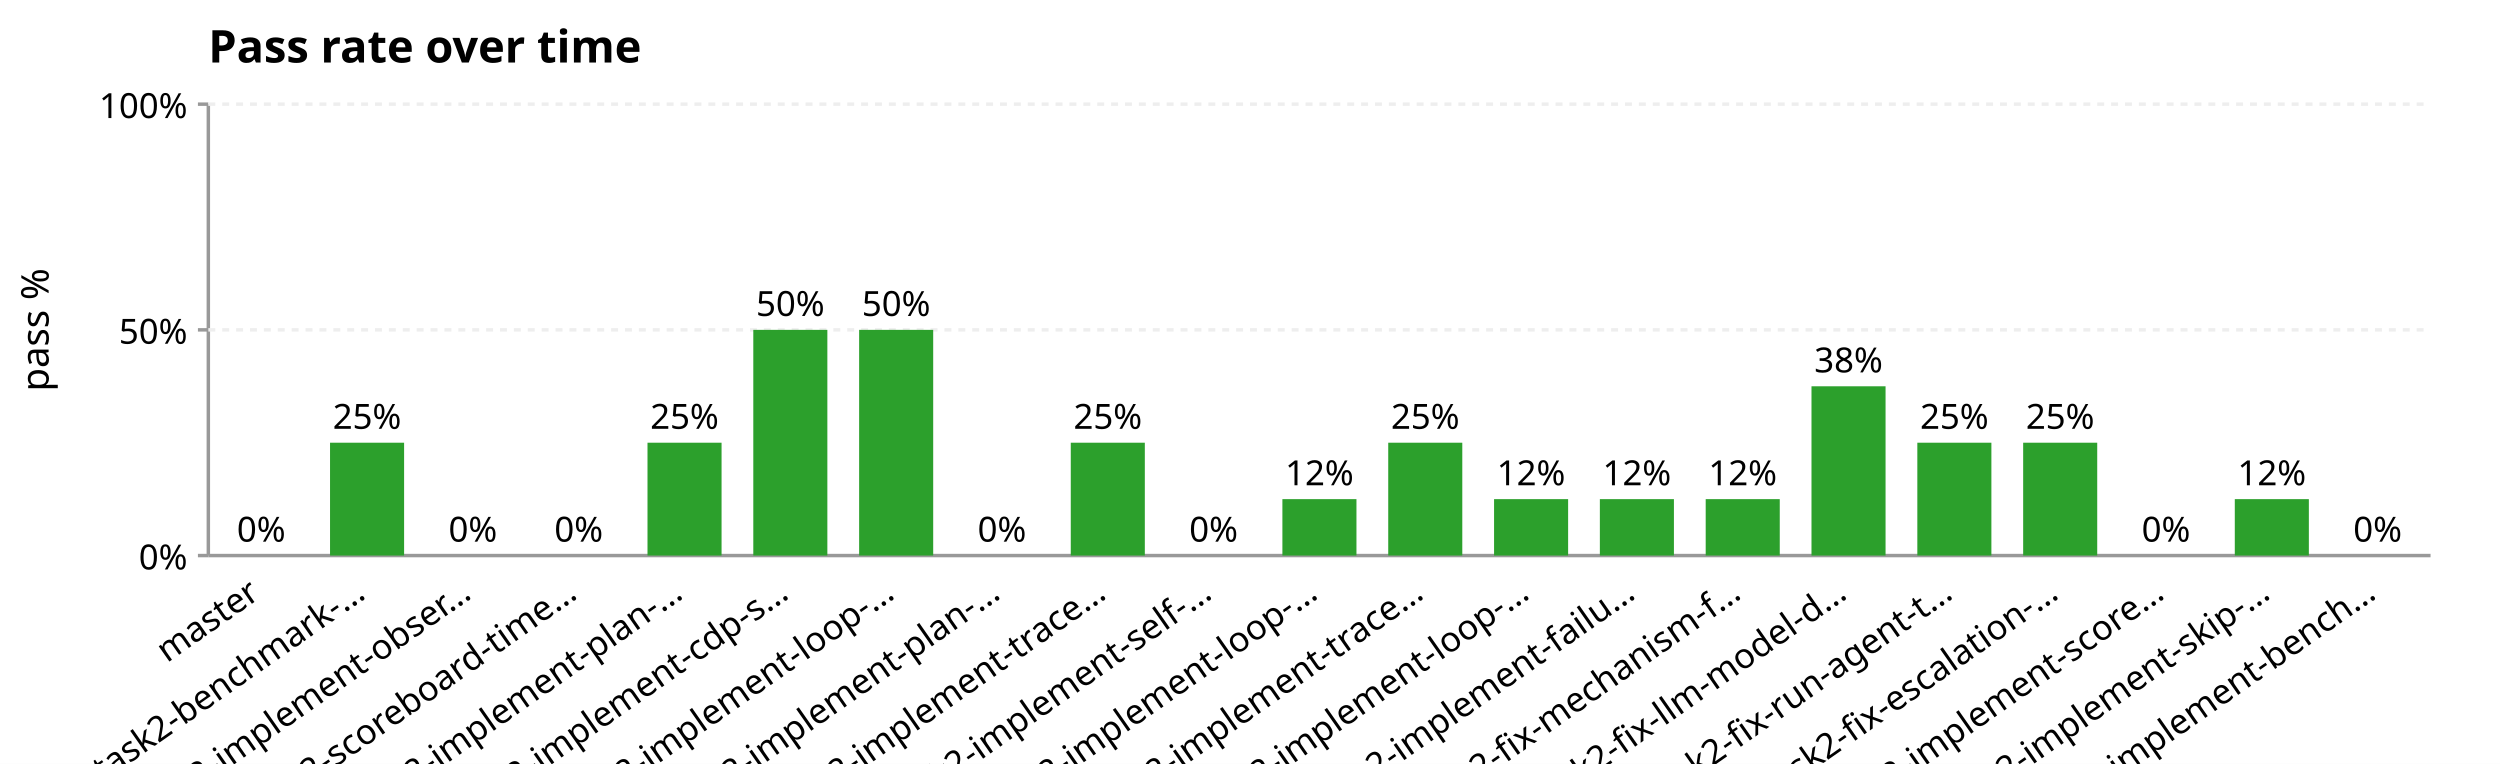
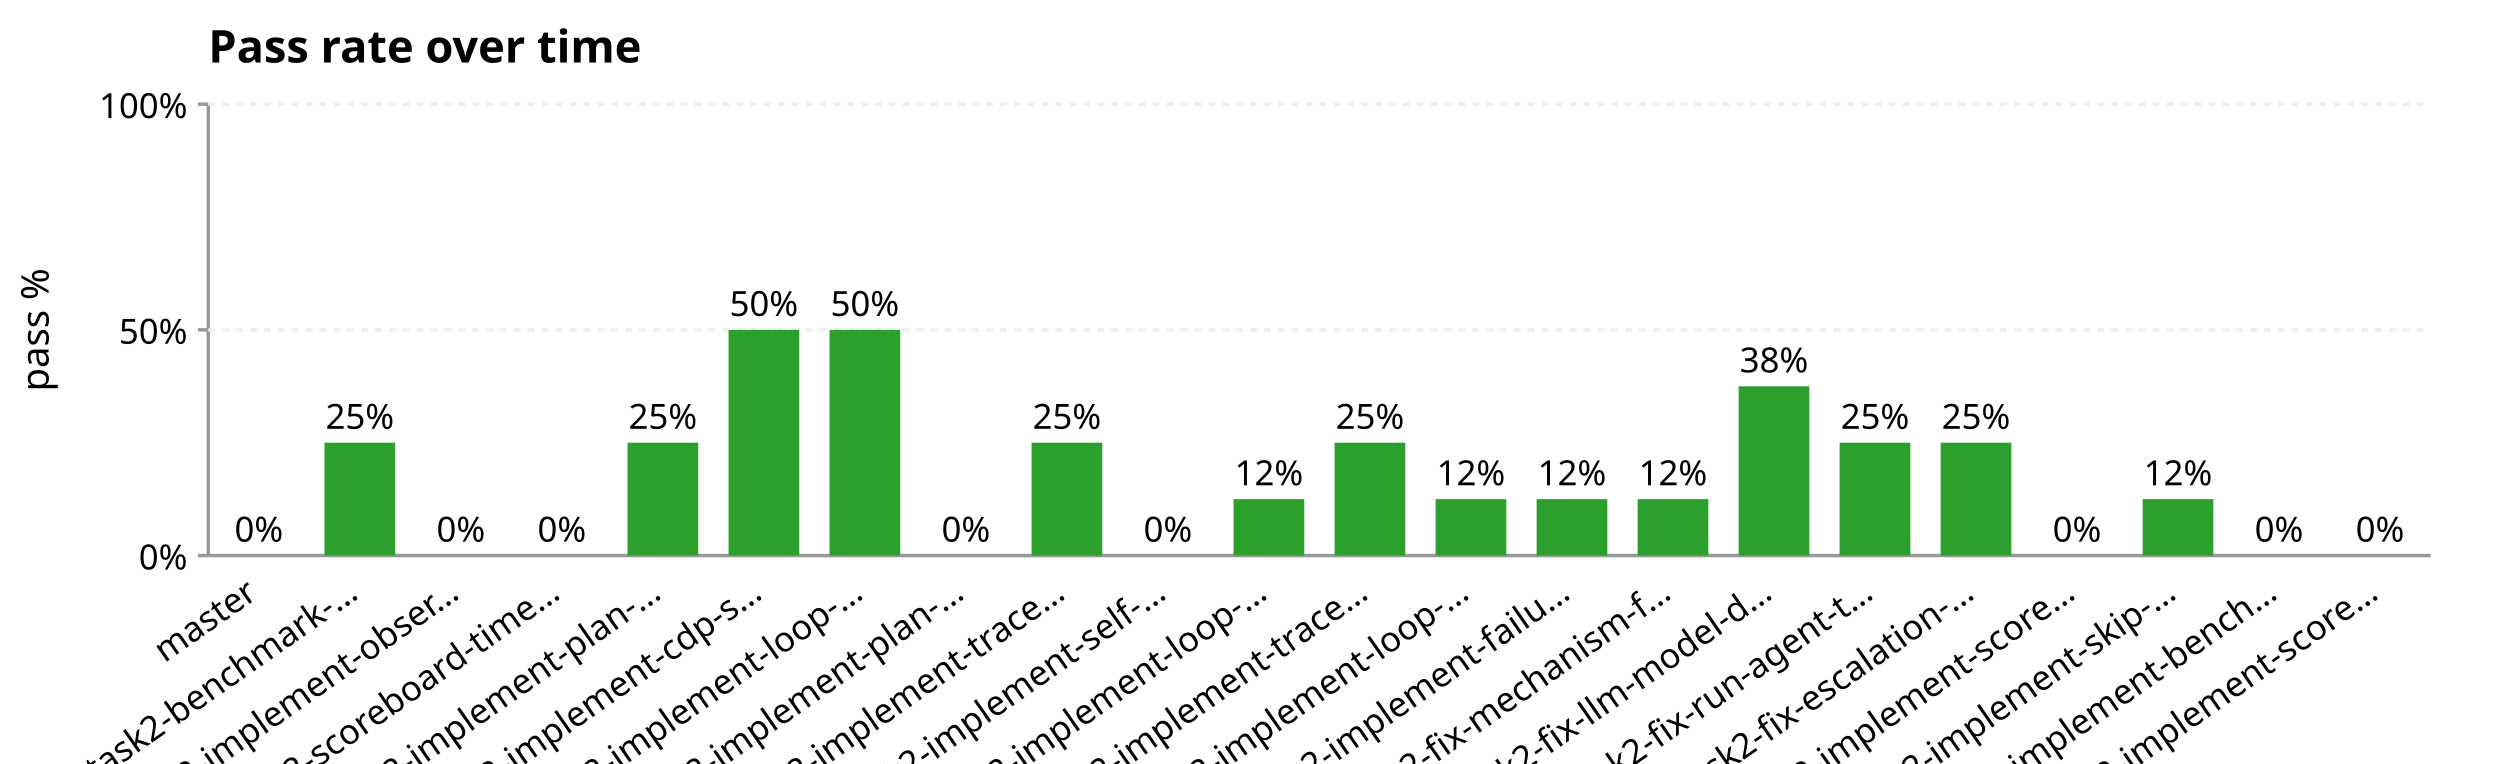
<svg xmlns="http://www.w3.org/2000/svg" viewBox="0 0 720 220" width="720" height="220" font-family="sans-serif">
  <rect width="100%" height="100%" fill="#fff" />
  <text x="60" y="18" font-size="13" font-weight="600">Pass rate over time</text>
  <line x1="60" y1="30" x2="60" y2="160" stroke="#999" />
  <line x1="60" y1="160" x2="700" y2="160" stroke="#999" />
  <line x1="57" y1="160.0" x2="60" y2="160.0" stroke="#999" />
  <text x="54" y="164.0" font-size="10" text-anchor="end" fill="#000">0%</text>
  <line x1="57" y1="95.0" x2="60" y2="95.0" stroke="#999" />
  <text x="54" y="99.0" font-size="10" text-anchor="end" fill="#000">50%</text>
  <line x1="60" y1="95.0" x2="700" y2="95.0" stroke="#eee" stroke-dasharray="2,2" />
  <line x1="57" y1="30.0" x2="60" y2="30.0" stroke="#999" />
  <text x="54" y="34.0" font-size="10" text-anchor="end" fill="#000">100%</text>
  <line x1="60" y1="30.0" x2="700" y2="30.0" stroke="#eee" stroke-dasharray="2,2" />
  <text x="14" y="95.0" font-size="11" fill="#000" transform="rotate(-90 14 95.0)" text-anchor="middle">pass %</text>
-   <rect x="64.57" y="160.00" width="21.33" height="0.00" fill="#2ca02c" />
-   <text x="75.24" y="156.00" font-size="10" text-anchor="middle" fill="#000">0%</text>
-   <text x="75.24" y="172" font-size="10" fill="#000" text-anchor="end" transform="rotate(-35 75.24 172)">master</text>
-   <rect x="95.05" y="127.50" width="21.33" height="32.50" fill="#2ca02c" />
-   <text x="105.71" y="123.50" font-size="10" text-anchor="middle" fill="#000">25%</text>
-   <text x="105.71" y="172" font-size="10" fill="#000" text-anchor="end" transform="rotate(-35 105.71 172)">feat-task2-benchmark-…</text>
-   <rect x="125.52" y="160.00" width="21.33" height="0.00" fill="#2ca02c" />
-   <text x="136.19" y="156.00" font-size="10" text-anchor="middle" fill="#000">0%</text>
-   <text x="136.19" y="172" font-size="10" fill="#000" text-anchor="end" transform="rotate(-35 136.19 172)">task2-implement-obser…</text>
-   <rect x="156.00" y="160.00" width="21.33" height="0.00" fill="#2ca02c" />
-   <text x="166.67" y="156.00" font-size="10" text-anchor="middle" fill="#000">0%</text>
-   <text x="166.67" y="172" font-size="10" fill="#000" text-anchor="end" transform="rotate(-35 166.67 172)">task2-scoreboard-time…</text>
-   <rect x="186.48" y="127.50" width="21.33" height="32.50" fill="#2ca02c" />
-   <text x="197.14" y="123.50" font-size="10" text-anchor="middle" fill="#000">25%</text>
-   <text x="197.14" y="172" font-size="10" fill="#000" text-anchor="end" transform="rotate(-35 197.14 172)">task2-implement-plan-…</text>
-   <rect x="216.95" y="95.00" width="21.33" height="65.00" fill="#2ca02c" />
-   <text x="227.62" y="91.00" font-size="10" text-anchor="middle" fill="#000">50%</text>
-   <text x="227.62" y="172" font-size="10" fill="#000" text-anchor="end" transform="rotate(-35 227.62 172)">task2-implement-cdp-s…</text>
-   <rect x="247.43" y="95.00" width="21.33" height="65.00" fill="#2ca02c" />
-   <text x="258.10" y="91.00" font-size="10" text-anchor="middle" fill="#000">50%</text>
-   <text x="258.10" y="172" font-size="10" fill="#000" text-anchor="end" transform="rotate(-35 258.10 172)">task2-implement-loop-…</text>
-   <rect x="277.90" y="160.00" width="21.33" height="0.00" fill="#2ca02c" />
-   <text x="288.57" y="156.00" font-size="10" text-anchor="middle" fill="#000">0%</text>
-   <text x="288.57" y="172" font-size="10" fill="#000" text-anchor="end" transform="rotate(-35 288.57 172)">task2-implement-plan-…</text>
-   <rect x="308.38" y="127.50" width="21.33" height="32.50" fill="#2ca02c" />
-   <text x="319.05" y="123.50" font-size="10" text-anchor="middle" fill="#000">25%</text>
-   <text x="319.05" y="172" font-size="10" fill="#000" text-anchor="end" transform="rotate(-35 319.05 172)">task2-implement-trace…</text>
-   <rect x="338.86" y="160.00" width="21.33" height="0.00" fill="#2ca02c" />
-   <text x="349.52" y="156.00" font-size="10" text-anchor="middle" fill="#000">0%</text>
-   <text x="349.52" y="172" font-size="10" fill="#000" text-anchor="end" transform="rotate(-35 349.52 172)">task2-implement-self-…</text>
-   <rect x="369.33" y="143.75" width="21.33" height="16.25" fill="#2ca02c" />
-   <text x="380.00" y="139.75" font-size="10" text-anchor="middle" fill="#000">12%</text>
-   <text x="380.00" y="172" font-size="10" fill="#000" text-anchor="end" transform="rotate(-35 380.00 172)">task2-implement-loop-…</text>
-   <rect x="399.81" y="127.50" width="21.33" height="32.50" fill="#2ca02c" />
-   <text x="410.48" y="123.50" font-size="10" text-anchor="middle" fill="#000">25%</text>
-   <text x="410.48" y="172" font-size="10" fill="#000" text-anchor="end" transform="rotate(-35 410.48 172)">task2-implement-trace…</text>
-   <rect x="430.29" y="143.75" width="21.33" height="16.25" fill="#2ca02c" />
-   <text x="440.95" y="139.75" font-size="10" text-anchor="middle" fill="#000">12%</text>
-   <text x="440.95" y="172" font-size="10" fill="#000" text-anchor="end" transform="rotate(-35 440.95 172)">task2-implement-loop-…</text>
-   <rect x="460.76" y="143.75" width="21.33" height="16.25" fill="#2ca02c" />
-   <text x="471.43" y="139.75" font-size="10" text-anchor="middle" fill="#000">12%</text>
-   <text x="471.43" y="172" font-size="10" fill="#000" text-anchor="end" transform="rotate(-35 471.43 172)">task2-implement-failu…</text>
-   <rect x="491.24" y="143.75" width="21.33" height="16.25" fill="#2ca02c" />
-   <text x="501.90" y="139.75" font-size="10" text-anchor="middle" fill="#000">12%</text>
-   <text x="501.90" y="172" font-size="10" fill="#000" text-anchor="end" transform="rotate(-35 501.90 172)">task2-fix-mechanism-f…</text>
-   <rect x="521.71" y="111.25" width="21.33" height="48.75" fill="#2ca02c" />
-   <text x="532.38" y="107.25" font-size="10" text-anchor="middle" fill="#000">38%</text>
-   <text x="532.38" y="172" font-size="10" fill="#000" text-anchor="end" transform="rotate(-35 532.38 172)">task2-fix-llm-model-d…</text>
-   <rect x="552.19" y="127.50" width="21.33" height="32.50" fill="#2ca02c" />
-   <text x="562.86" y="123.50" font-size="10" text-anchor="middle" fill="#000">25%</text>
-   <text x="562.86" y="172" font-size="10" fill="#000" text-anchor="end" transform="rotate(-35 562.86 172)">task2-fix-run-agent-t…</text>
-   <rect x="582.67" y="127.50" width="21.33" height="32.50" fill="#2ca02c" />
-   <text x="593.33" y="123.50" font-size="10" text-anchor="middle" fill="#000">25%</text>
-   <text x="593.33" y="172" font-size="10" fill="#000" text-anchor="end" transform="rotate(-35 593.33 172)">task2-fix-escalation-…</text>
-   <rect x="613.14" y="160.00" width="21.33" height="0.00" fill="#2ca02c" />
-   <text x="623.81" y="156.00" font-size="10" text-anchor="middle" fill="#000">0%</text>
-   <text x="623.81" y="172" font-size="10" fill="#000" text-anchor="end" transform="rotate(-35 623.81 172)">task2-implement-score…</text>
-   <rect x="643.62" y="143.75" width="21.33" height="16.25" fill="#2ca02c" />
-   <text x="654.29" y="139.75" font-size="10" text-anchor="middle" fill="#000">12%</text>
-   <text x="654.29" y="172" font-size="10" fill="#000" text-anchor="end" transform="rotate(-35 654.29 172)">task2-implement-skip-…</text>
-   <rect x="674.10" y="160.00" width="21.33" height="0.00" fill="#2ca02c" />
-   <text x="684.76" y="156.00" font-size="10" text-anchor="middle" fill="#000">0%</text>
-   <text x="684.76" y="172" font-size="10" fill="#000" text-anchor="end" transform="rotate(-35 684.76 172)">task2-implement-bench…</text>
+   <rect x="64.36" y="160.00" width="20.36" height="0.00" fill="#2ca02c" />
+   <text x="74.55" y="156.00" font-size="10" text-anchor="middle" fill="#000">0%</text>
+   <text x="74.55" y="172" font-size="10" fill="#000" text-anchor="end" transform="rotate(-35 74.55 172)">master</text>
+   <rect x="93.45" y="127.50" width="20.36" height="32.50" fill="#2ca02c" />
+   <text x="103.64" y="123.50" font-size="10" text-anchor="middle" fill="#000">25%</text>
+   <text x="103.64" y="172" font-size="10" fill="#000" text-anchor="end" transform="rotate(-35 103.64 172)">feat-task2-benchmark-…</text>
+   <rect x="122.55" y="160.00" width="20.36" height="0.00" fill="#2ca02c" />
+   <text x="132.73" y="156.00" font-size="10" text-anchor="middle" fill="#000">0%</text>
+   <text x="132.73" y="172" font-size="10" fill="#000" text-anchor="end" transform="rotate(-35 132.73 172)">task2-implement-obser…</text>
+   <rect x="151.64" y="160.00" width="20.36" height="0.00" fill="#2ca02c" />
+   <text x="161.82" y="156.00" font-size="10" text-anchor="middle" fill="#000">0%</text>
+   <text x="161.82" y="172" font-size="10" fill="#000" text-anchor="end" transform="rotate(-35 161.82 172)">task2-scoreboard-time…</text>
+   <rect x="180.73" y="127.50" width="20.36" height="32.50" fill="#2ca02c" />
+   <text x="190.91" y="123.50" font-size="10" text-anchor="middle" fill="#000">25%</text>
+   <text x="190.91" y="172" font-size="10" fill="#000" text-anchor="end" transform="rotate(-35 190.91 172)">task2-implement-plan-…</text>
+   <rect x="209.82" y="95.00" width="20.36" height="65.00" fill="#2ca02c" />
+   <text x="220.00" y="91.00" font-size="10" text-anchor="middle" fill="#000">50%</text>
+   <text x="220.00" y="172" font-size="10" fill="#000" text-anchor="end" transform="rotate(-35 220.00 172)">task2-implement-cdp-s…</text>
+   <rect x="238.91" y="95.00" width="20.36" height="65.00" fill="#2ca02c" />
+   <text x="249.09" y="91.00" font-size="10" text-anchor="middle" fill="#000">50%</text>
+   <text x="249.09" y="172" font-size="10" fill="#000" text-anchor="end" transform="rotate(-35 249.09 172)">task2-implement-loop-…</text>
+   <rect x="268.00" y="160.00" width="20.36" height="0.00" fill="#2ca02c" />
+   <text x="278.18" y="156.00" font-size="10" text-anchor="middle" fill="#000">0%</text>
+   <text x="278.18" y="172" font-size="10" fill="#000" text-anchor="end" transform="rotate(-35 278.18 172)">task2-implement-plan-…</text>
+   <rect x="297.09" y="127.50" width="20.36" height="32.50" fill="#2ca02c" />
+   <text x="307.27" y="123.50" font-size="10" text-anchor="middle" fill="#000">25%</text>
+   <text x="307.27" y="172" font-size="10" fill="#000" text-anchor="end" transform="rotate(-35 307.27 172)">task2-implement-trace…</text>
+   <rect x="326.18" y="160.00" width="20.36" height="0.00" fill="#2ca02c" />
+   <text x="336.36" y="156.00" font-size="10" text-anchor="middle" fill="#000">0%</text>
+   <text x="336.36" y="172" font-size="10" fill="#000" text-anchor="end" transform="rotate(-35 336.36 172)">task2-implement-self-…</text>
+   <rect x="355.27" y="143.75" width="20.36" height="16.25" fill="#2ca02c" />
+   <text x="365.45" y="139.75" font-size="10" text-anchor="middle" fill="#000">12%</text>
+   <text x="365.45" y="172" font-size="10" fill="#000" text-anchor="end" transform="rotate(-35 365.45 172)">task2-implement-loop-…</text>
+   <rect x="384.36" y="127.50" width="20.36" height="32.50" fill="#2ca02c" />
+   <text x="394.55" y="123.50" font-size="10" text-anchor="middle" fill="#000">25%</text>
+   <text x="394.55" y="172" font-size="10" fill="#000" text-anchor="end" transform="rotate(-35 394.55 172)">task2-implement-trace…</text>
+   <rect x="413.45" y="143.75" width="20.36" height="16.25" fill="#2ca02c" />
+   <text x="423.64" y="139.75" font-size="10" text-anchor="middle" fill="#000">12%</text>
+   <text x="423.64" y="172" font-size="10" fill="#000" text-anchor="end" transform="rotate(-35 423.64 172)">task2-implement-loop-…</text>
+   <rect x="442.55" y="143.75" width="20.36" height="16.25" fill="#2ca02c" />
+   <text x="452.73" y="139.75" font-size="10" text-anchor="middle" fill="#000">12%</text>
+   <text x="452.73" y="172" font-size="10" fill="#000" text-anchor="end" transform="rotate(-35 452.73 172)">task2-implement-failu…</text>
+   <rect x="471.64" y="143.75" width="20.36" height="16.25" fill="#2ca02c" />
+   <text x="481.82" y="139.75" font-size="10" text-anchor="middle" fill="#000">12%</text>
+   <text x="481.82" y="172" font-size="10" fill="#000" text-anchor="end" transform="rotate(-35 481.82 172)">task2-fix-mechanism-f…</text>
+   <rect x="500.73" y="111.25" width="20.36" height="48.75" fill="#2ca02c" />
+   <text x="510.91" y="107.25" font-size="10" text-anchor="middle" fill="#000">38%</text>
+   <text x="510.91" y="172" font-size="10" fill="#000" text-anchor="end" transform="rotate(-35 510.91 172)">task2-fix-llm-model-d…</text>
+   <rect x="529.82" y="127.50" width="20.36" height="32.50" fill="#2ca02c" />
+   <text x="540.00" y="123.50" font-size="10" text-anchor="middle" fill="#000">25%</text>
+   <text x="540.00" y="172" font-size="10" fill="#000" text-anchor="end" transform="rotate(-35 540.00 172)">task2-fix-run-agent-t…</text>
+   <rect x="558.91" y="127.50" width="20.36" height="32.50" fill="#2ca02c" />
+   <text x="569.09" y="123.50" font-size="10" text-anchor="middle" fill="#000">25%</text>
+   <text x="569.09" y="172" font-size="10" fill="#000" text-anchor="end" transform="rotate(-35 569.09 172)">task2-fix-escalation-…</text>
+   <rect x="588.00" y="160.00" width="20.36" height="0.00" fill="#2ca02c" />
+   <text x="598.18" y="156.00" font-size="10" text-anchor="middle" fill="#000">0%</text>
+   <text x="598.18" y="172" font-size="10" fill="#000" text-anchor="end" transform="rotate(-35 598.18 172)">task2-implement-score…</text>
+   <rect x="617.09" y="143.75" width="20.36" height="16.25" fill="#2ca02c" />
+   <text x="627.27" y="139.75" font-size="10" text-anchor="middle" fill="#000">12%</text>
+   <text x="627.27" y="172" font-size="10" fill="#000" text-anchor="end" transform="rotate(-35 627.27 172)">task2-implement-skip-…</text>
+   <rect x="646.18" y="160.00" width="20.36" height="0.00" fill="#2ca02c" />
+   <text x="656.36" y="156.00" font-size="10" text-anchor="middle" fill="#000">0%</text>
+   <text x="656.36" y="172" font-size="10" fill="#000" text-anchor="end" transform="rotate(-35 656.36 172)">task2-implement-bench…</text>
+   <rect x="675.27" y="160.00" width="20.36" height="0.00" fill="#2ca02c" />
+   <text x="685.45" y="156.00" font-size="10" text-anchor="middle" fill="#000">0%</text>
+   <text x="685.45" y="172" font-size="10" fill="#000" text-anchor="end" transform="rotate(-35 685.45 172)">task2-implement-score…</text>
</svg>
